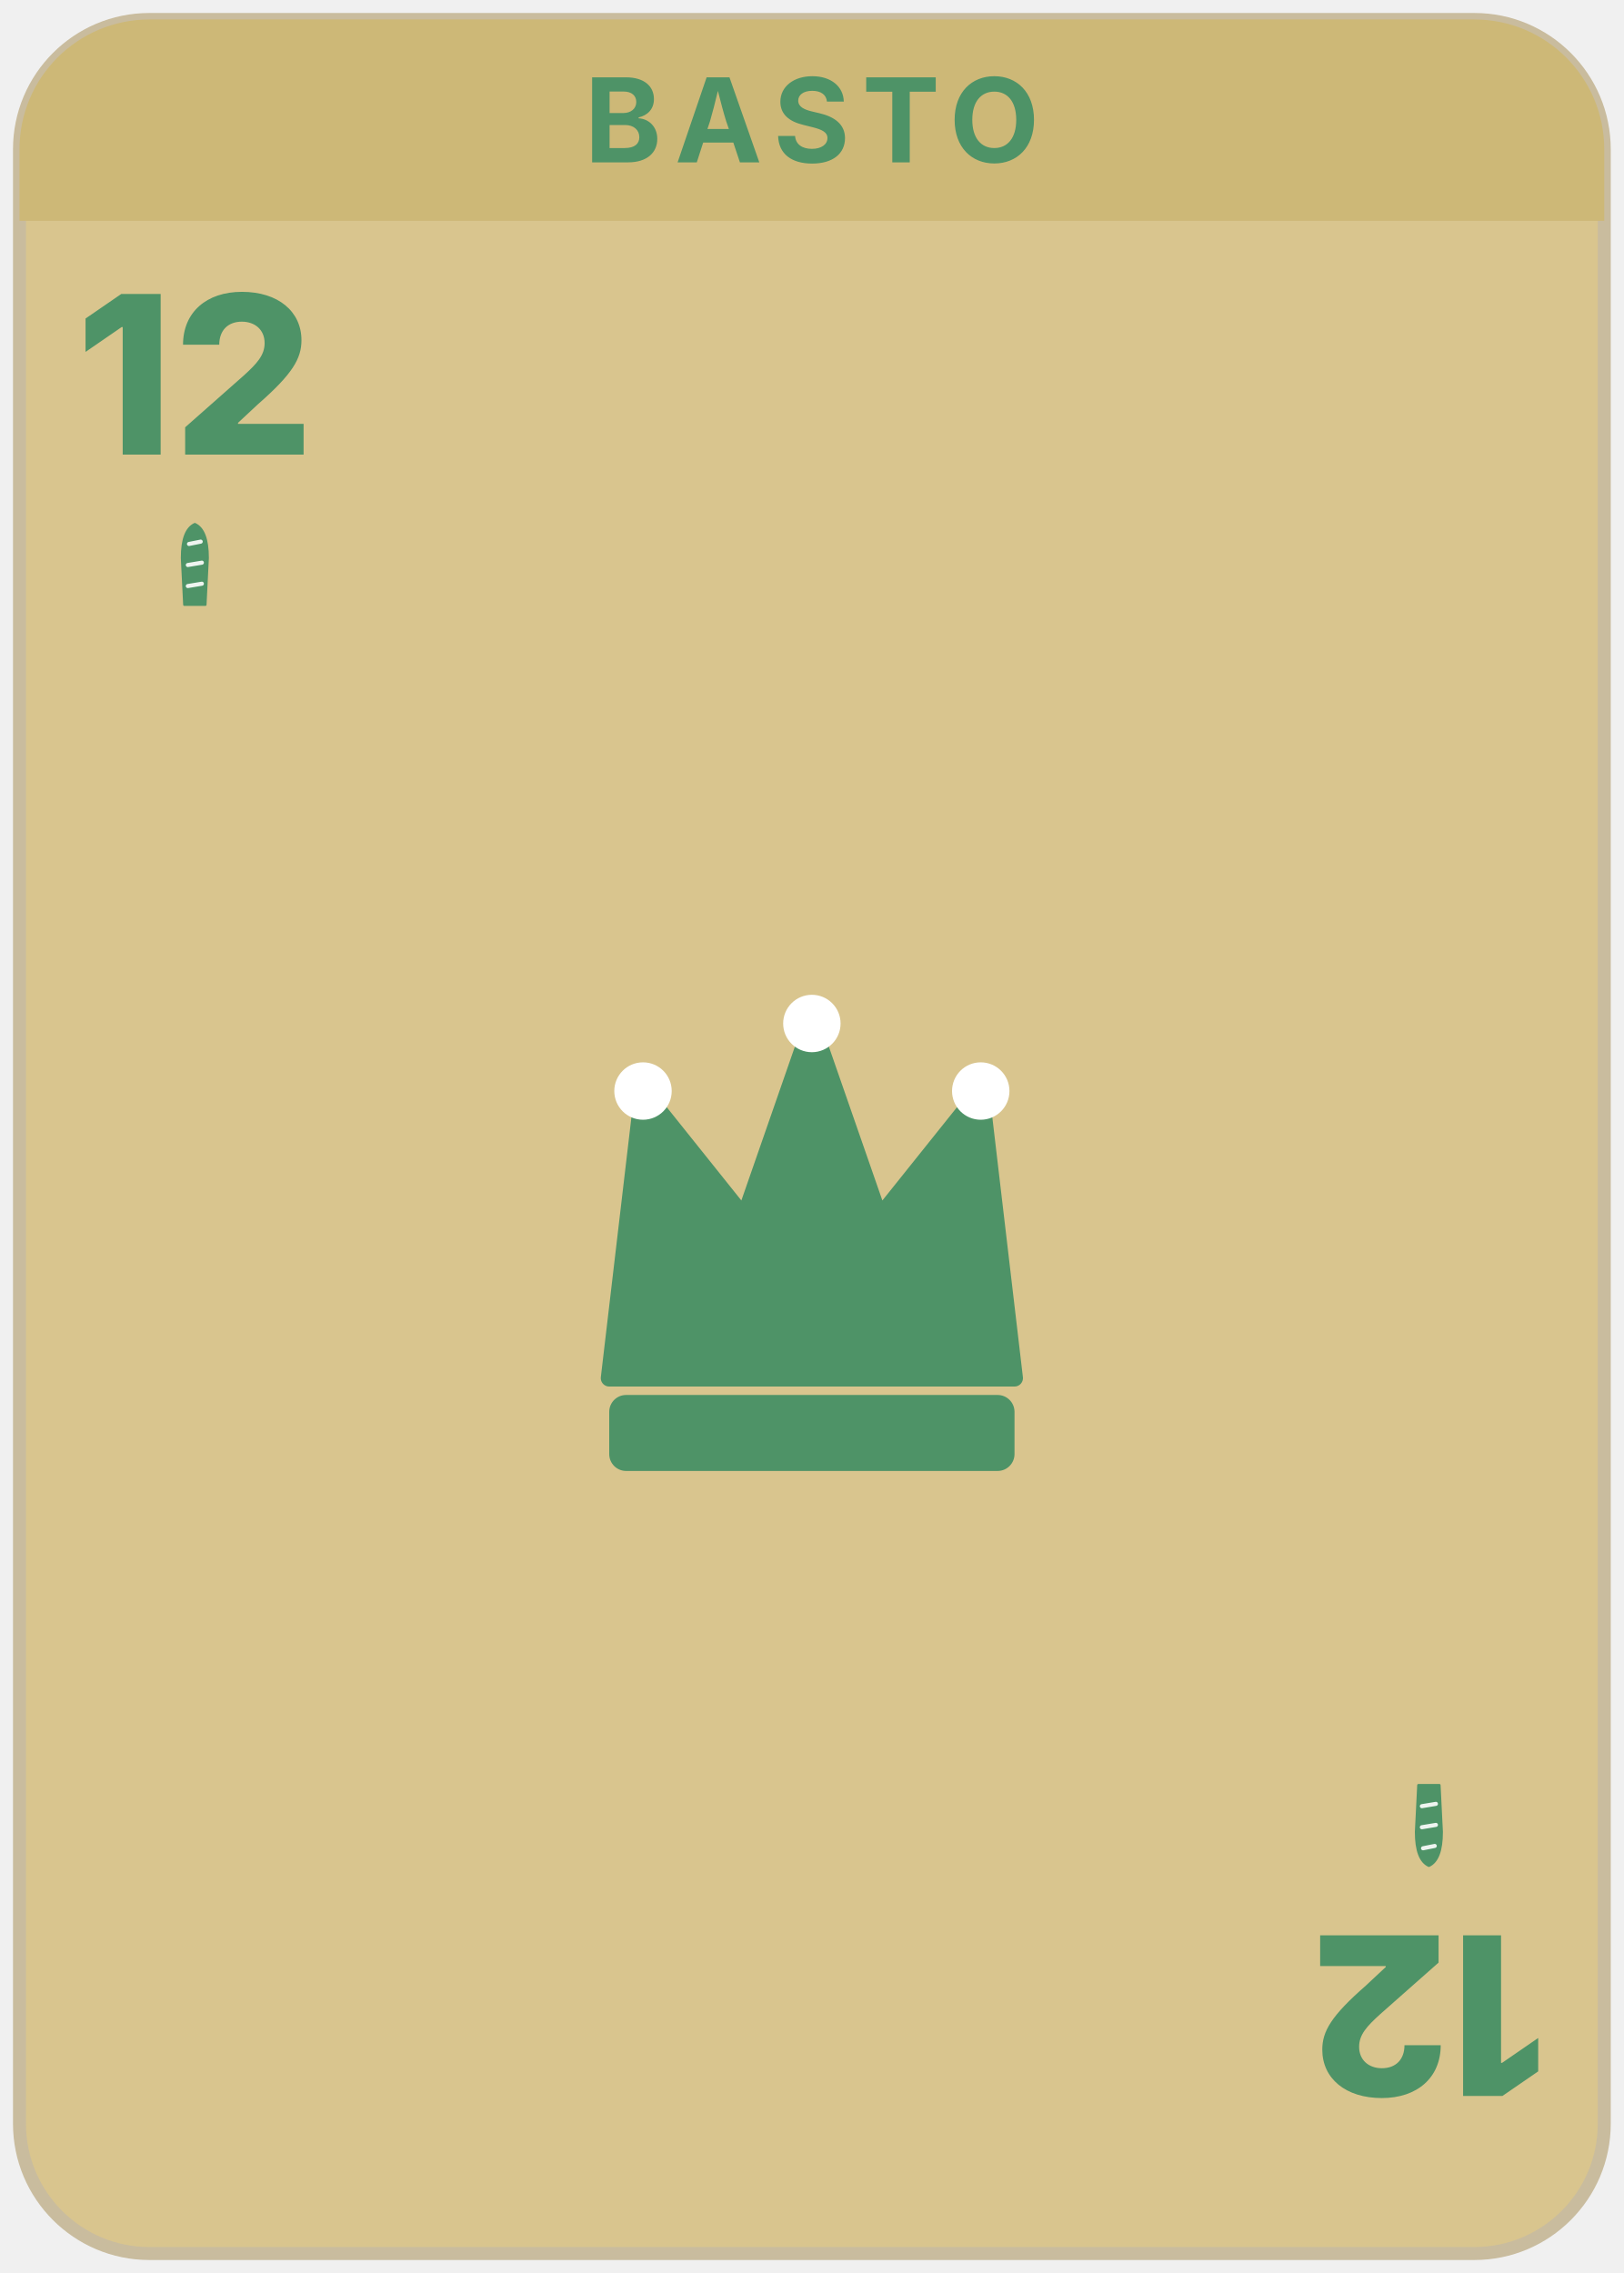
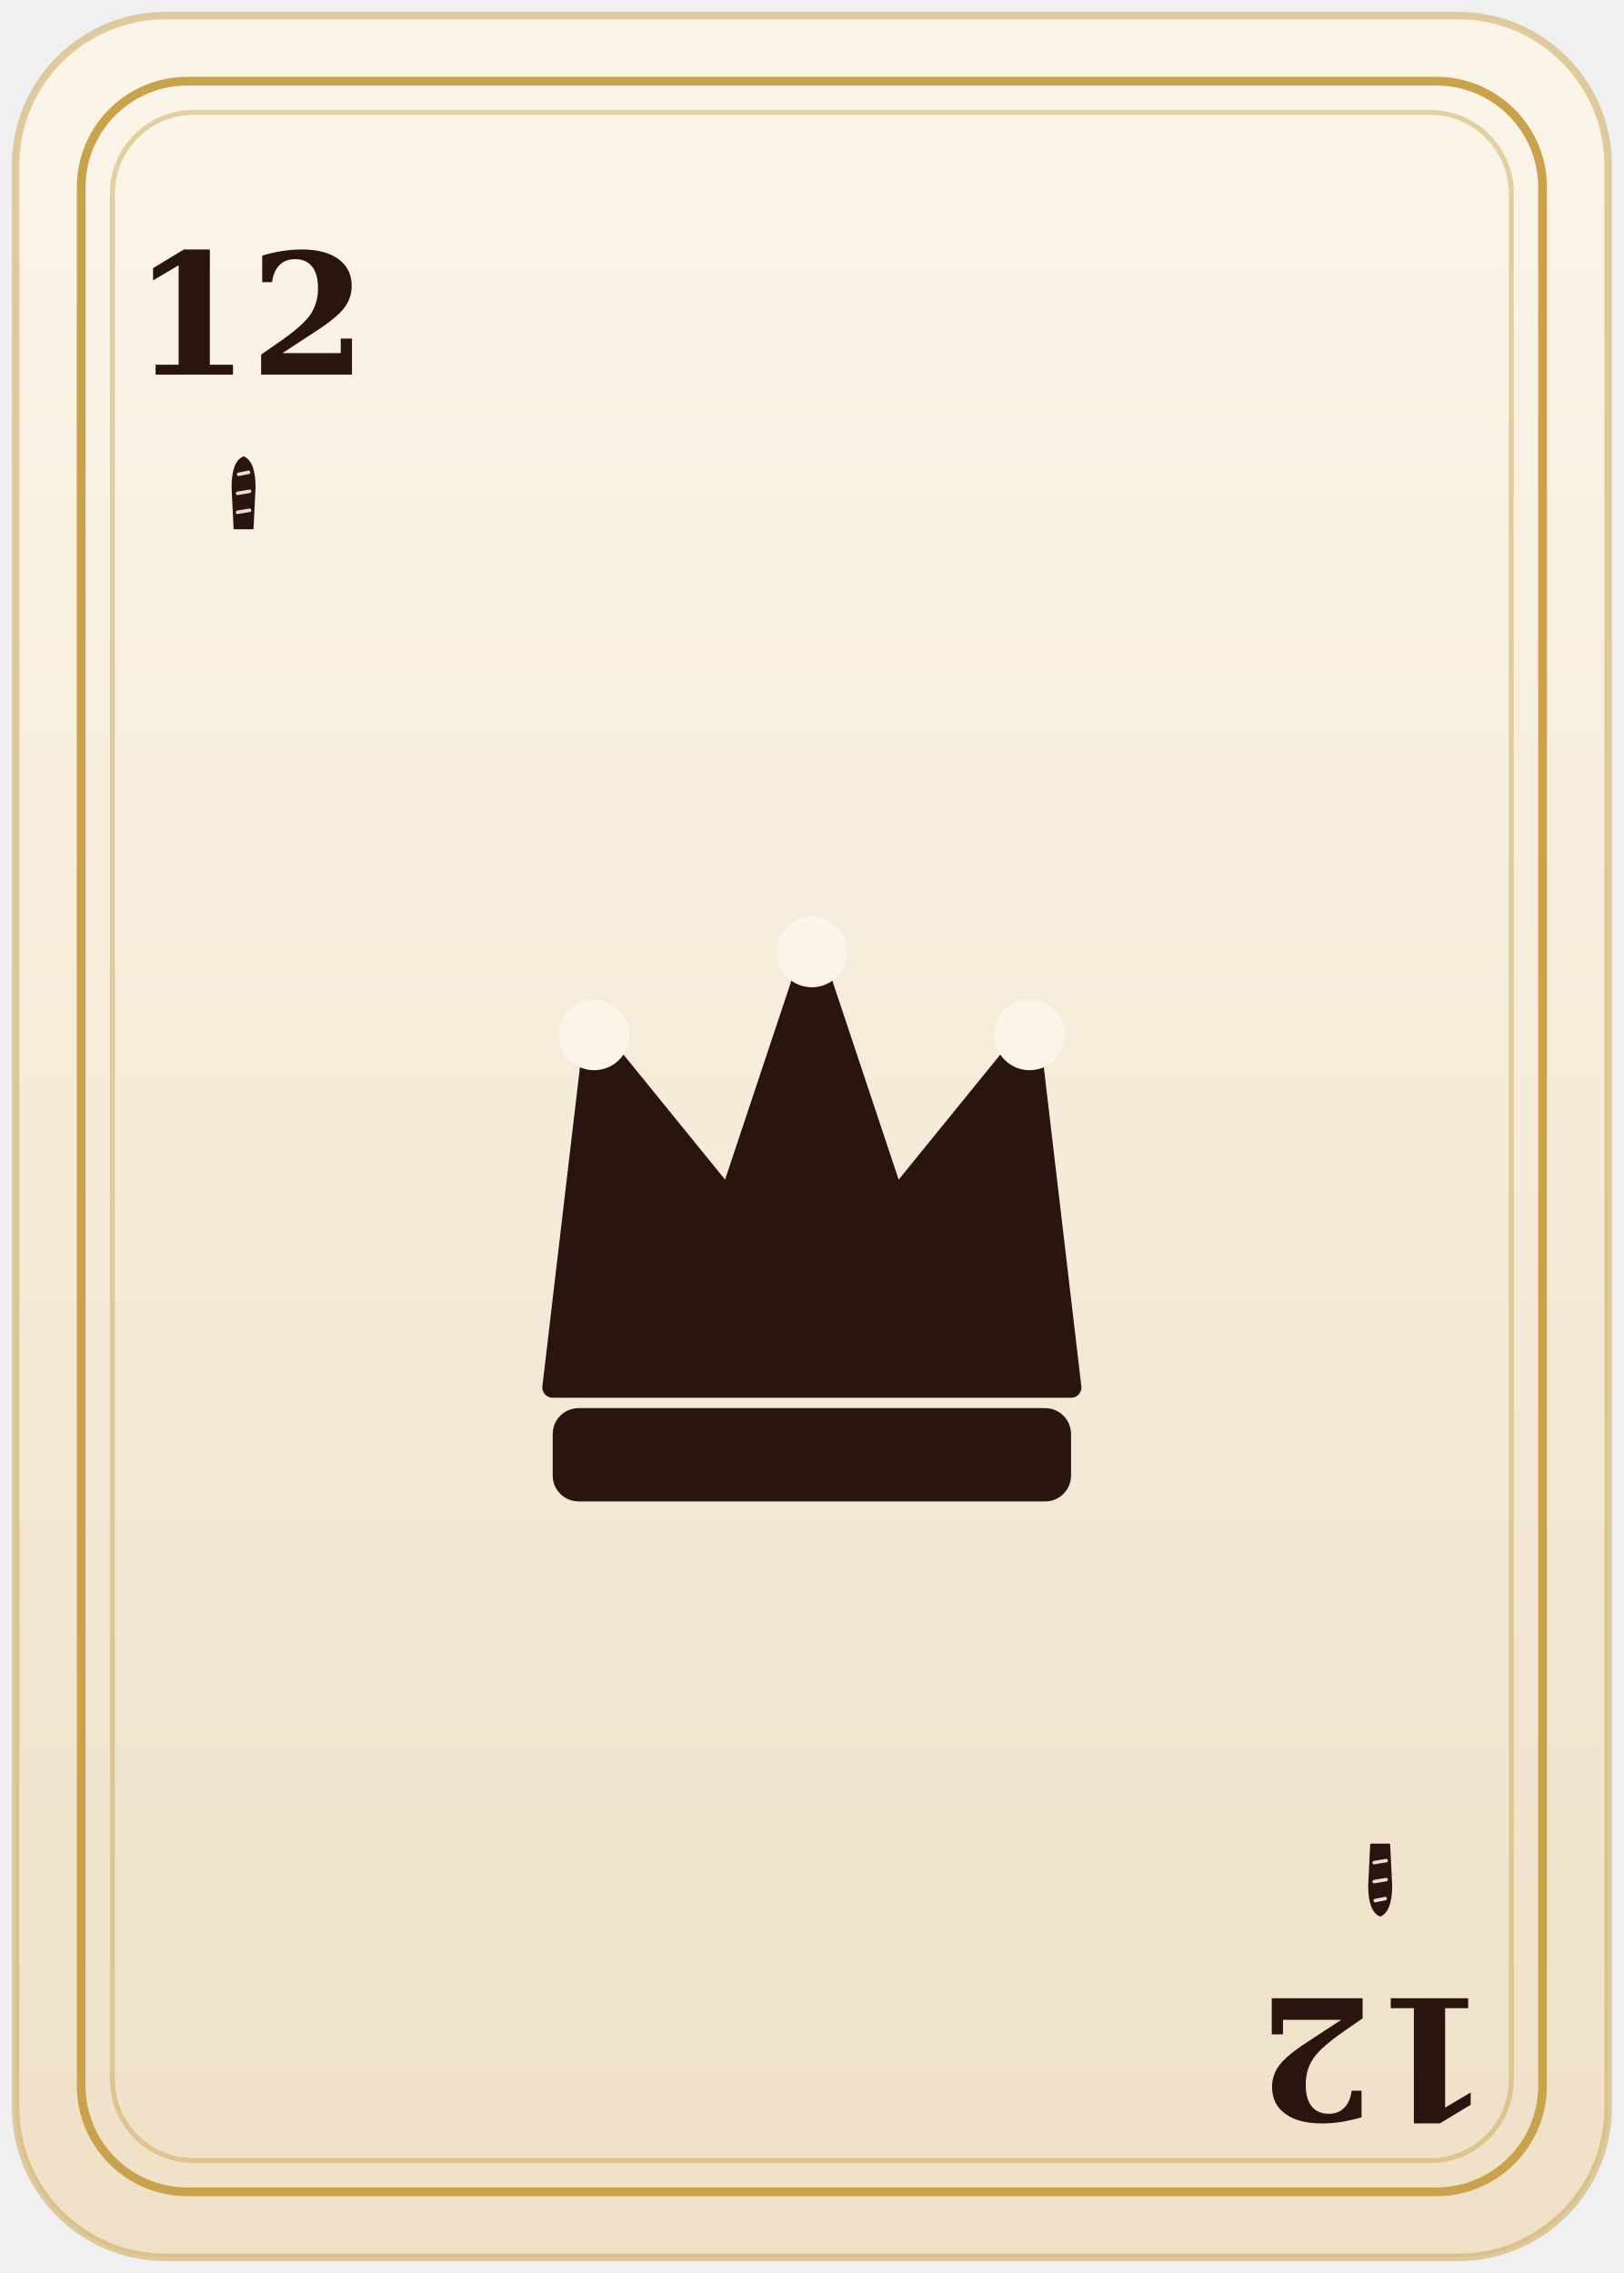
- <svg xmlns="http://www.w3.org/2000/svg" viewBox="0 0 250 350" width="250" height="350">
-   <rect x="3" y="3" width="244" height="344" rx="20" fill="#D9C58E" stroke="#C9BC9E" stroke-width="2" />
-   <path d="M3,23 A20,20 0 0 1 23,3 L227,3 A20,20 0 0 1 247,23 L247,34 L3,34 Z" fill="#CDB877" />
-   <text x="125.0" y="25" font-family="Inter,Helvetica,Arial,sans-serif" font-size="18" font-weight="700" letter-spacing="2" fill="#4E9367" text-anchor="middle">BASTO</text>
-   <g transform="translate(30,70) rotate(0)">
-     <text x="0" y="0" font-family="Inter,Helvetica,Arial,sans-serif" font-size="34" font-weight="800" fill="#4E9367" text-anchor="middle">12</text>
-     <g transform="translate(-9,8) scale(0.18)">
-       <path d="M41,84 L39,44 Q39,20 50,15 Q61,20 61,44 L59,84 Z" fill="#4E9367" stroke="#4E9367" stroke-width="2" stroke-linejoin="round" />
-       <g stroke="#FFFFFF" stroke-width="3.5" stroke-linecap="round" opacity="0.9">
-         <line x1="45" y1="32" x2="55" y2="30" />
+ <svg xmlns="http://www.w3.org/2000/svg" viewBox="0 0 260 364" width="260" height="364">
+   <defs>
+     <linearGradient id="bg" x1="0" y1="0" x2="0" y2="1">
+       <stop offset="0%" stop-color="#FBF5E9" />
+       <stop offset="100%" stop-color="#EFE1C8" />
+     </linearGradient>
+   </defs>
+   <rect x="2.5" y="2.5" width="255" height="359" rx="24" fill="url(#bg)" />
+   <rect x="13" y="13" width="234" height="338" rx="17" fill="none" stroke="#C9A24B" stroke-width="1.4" />
+   <rect x="18" y="18" width="224" height="328" rx="13" fill="none" stroke="#C9A24B" stroke-opacity="0.45" stroke-width="0.8" />
+   <rect x="2.5" y="2.5" width="255" height="359" rx="24" fill="none" stroke="#C9A24B" stroke-opacity="0.5" stroke-width="1.2" />
+   <g transform="translate(40,60) rotate(0)">
+     <text x="0" y="0" font-family="'Bodoni Moda','DejaVu Serif',serif" font-size="27" font-weight="600" fill="#2A1410" text-anchor="middle">12</text>
+     <g transform="translate(-9,11) scale(0.16)">
+       <path d="M41,85 L39,44 Q39,19 50,14 Q61,19 61,44 L59,85 Z" fill="#2A1410" stroke="#2A1410" stroke-width="2" stroke-linejoin="round" />
+       <g stroke="#FBF5E9" stroke-width="3.5" stroke-linecap="round" opacity="0.9">
+         <line x1="45" y1="31" x2="55" y2="29" />
        <line x1="44" y1="50" x2="56" y2="48" />
-         <line x1="44" y1="68" x2="56" y2="66" />
+         <line x1="44" y1="69" x2="56" y2="67" />
      </g>
    </g>
  </g>
-   <g transform="translate(220,298) rotate(180)">
-     <text x="0" y="0" font-family="Inter,Helvetica,Arial,sans-serif" font-size="34" font-weight="800" fill="#4E9367" text-anchor="middle">12</text>
-     <g transform="translate(-9,8) scale(0.18)">
-       <path d="M41,84 L39,44 Q39,20 50,15 Q61,20 61,44 L59,84 Z" fill="#4E9367" stroke="#4E9367" stroke-width="2" stroke-linejoin="round" />
-       <g stroke="#FFFFFF" stroke-width="3.5" stroke-linecap="round" opacity="0.9">
-         <line x1="45" y1="32" x2="55" y2="30" />
+   <g transform="translate(220,320) rotate(180)">
+     <text x="0" y="0" font-family="'Bodoni Moda','DejaVu Serif',serif" font-size="27" font-weight="600" fill="#2A1410" text-anchor="middle">12</text>
+     <g transform="translate(-9,11) scale(0.16)">
+       <path d="M41,85 L39,44 Q39,19 50,14 Q61,19 61,44 L59,85 Z" fill="#2A1410" stroke="#2A1410" stroke-width="2" stroke-linejoin="round" />
+       <g stroke="#FBF5E9" stroke-width="3.5" stroke-linecap="round" opacity="0.9">
+         <line x1="45" y1="31" x2="55" y2="29" />
        <line x1="44" y1="50" x2="56" y2="48" />
-         <line x1="44" y1="68" x2="56" y2="66" />
+         <line x1="44" y1="69" x2="56" y2="67" />
      </g>
    </g>
  </g>
-   <g transform="translate(60.0,116.0) scale(1.3)">
-     <path d="M26,74 L74,74 L70,40 L58,55 L50,32 L42,55 L30,40 Z" fill="#4E9367" stroke="#4E9367" stroke-width="2" stroke-linejoin="round" />
-     <rect x="26" y="76" width="48" height="9" rx="2" fill="#4E9367" />
-     <g fill="#FFFFFF">
-       <circle cx="30" cy="40" r="3.4" />
-       <circle cx="50" cy="32" r="3.4" />
-       <circle cx="70" cy="40" r="3.4" />
+   <g transform="translate(47.0,101.0) scale(1.66)">
+     <path d="M25,73 L75,73 L71,39 L58,55 L50,31 L42,55 L29,39 Z" fill="#2A1410" stroke="#2A1410" stroke-width="2" stroke-linejoin="round" />
+     <rect x="25" y="75" width="50" height="9" rx="2.5" fill="#2A1410" />
+     <g fill="#FBF5E9">
+       <circle cx="29" cy="39" r="3.4" />
+       <circle cx="50" cy="31" r="3.4" />
+       <circle cx="71" cy="39" r="3.4" />
    </g>
  </g>
</svg>
